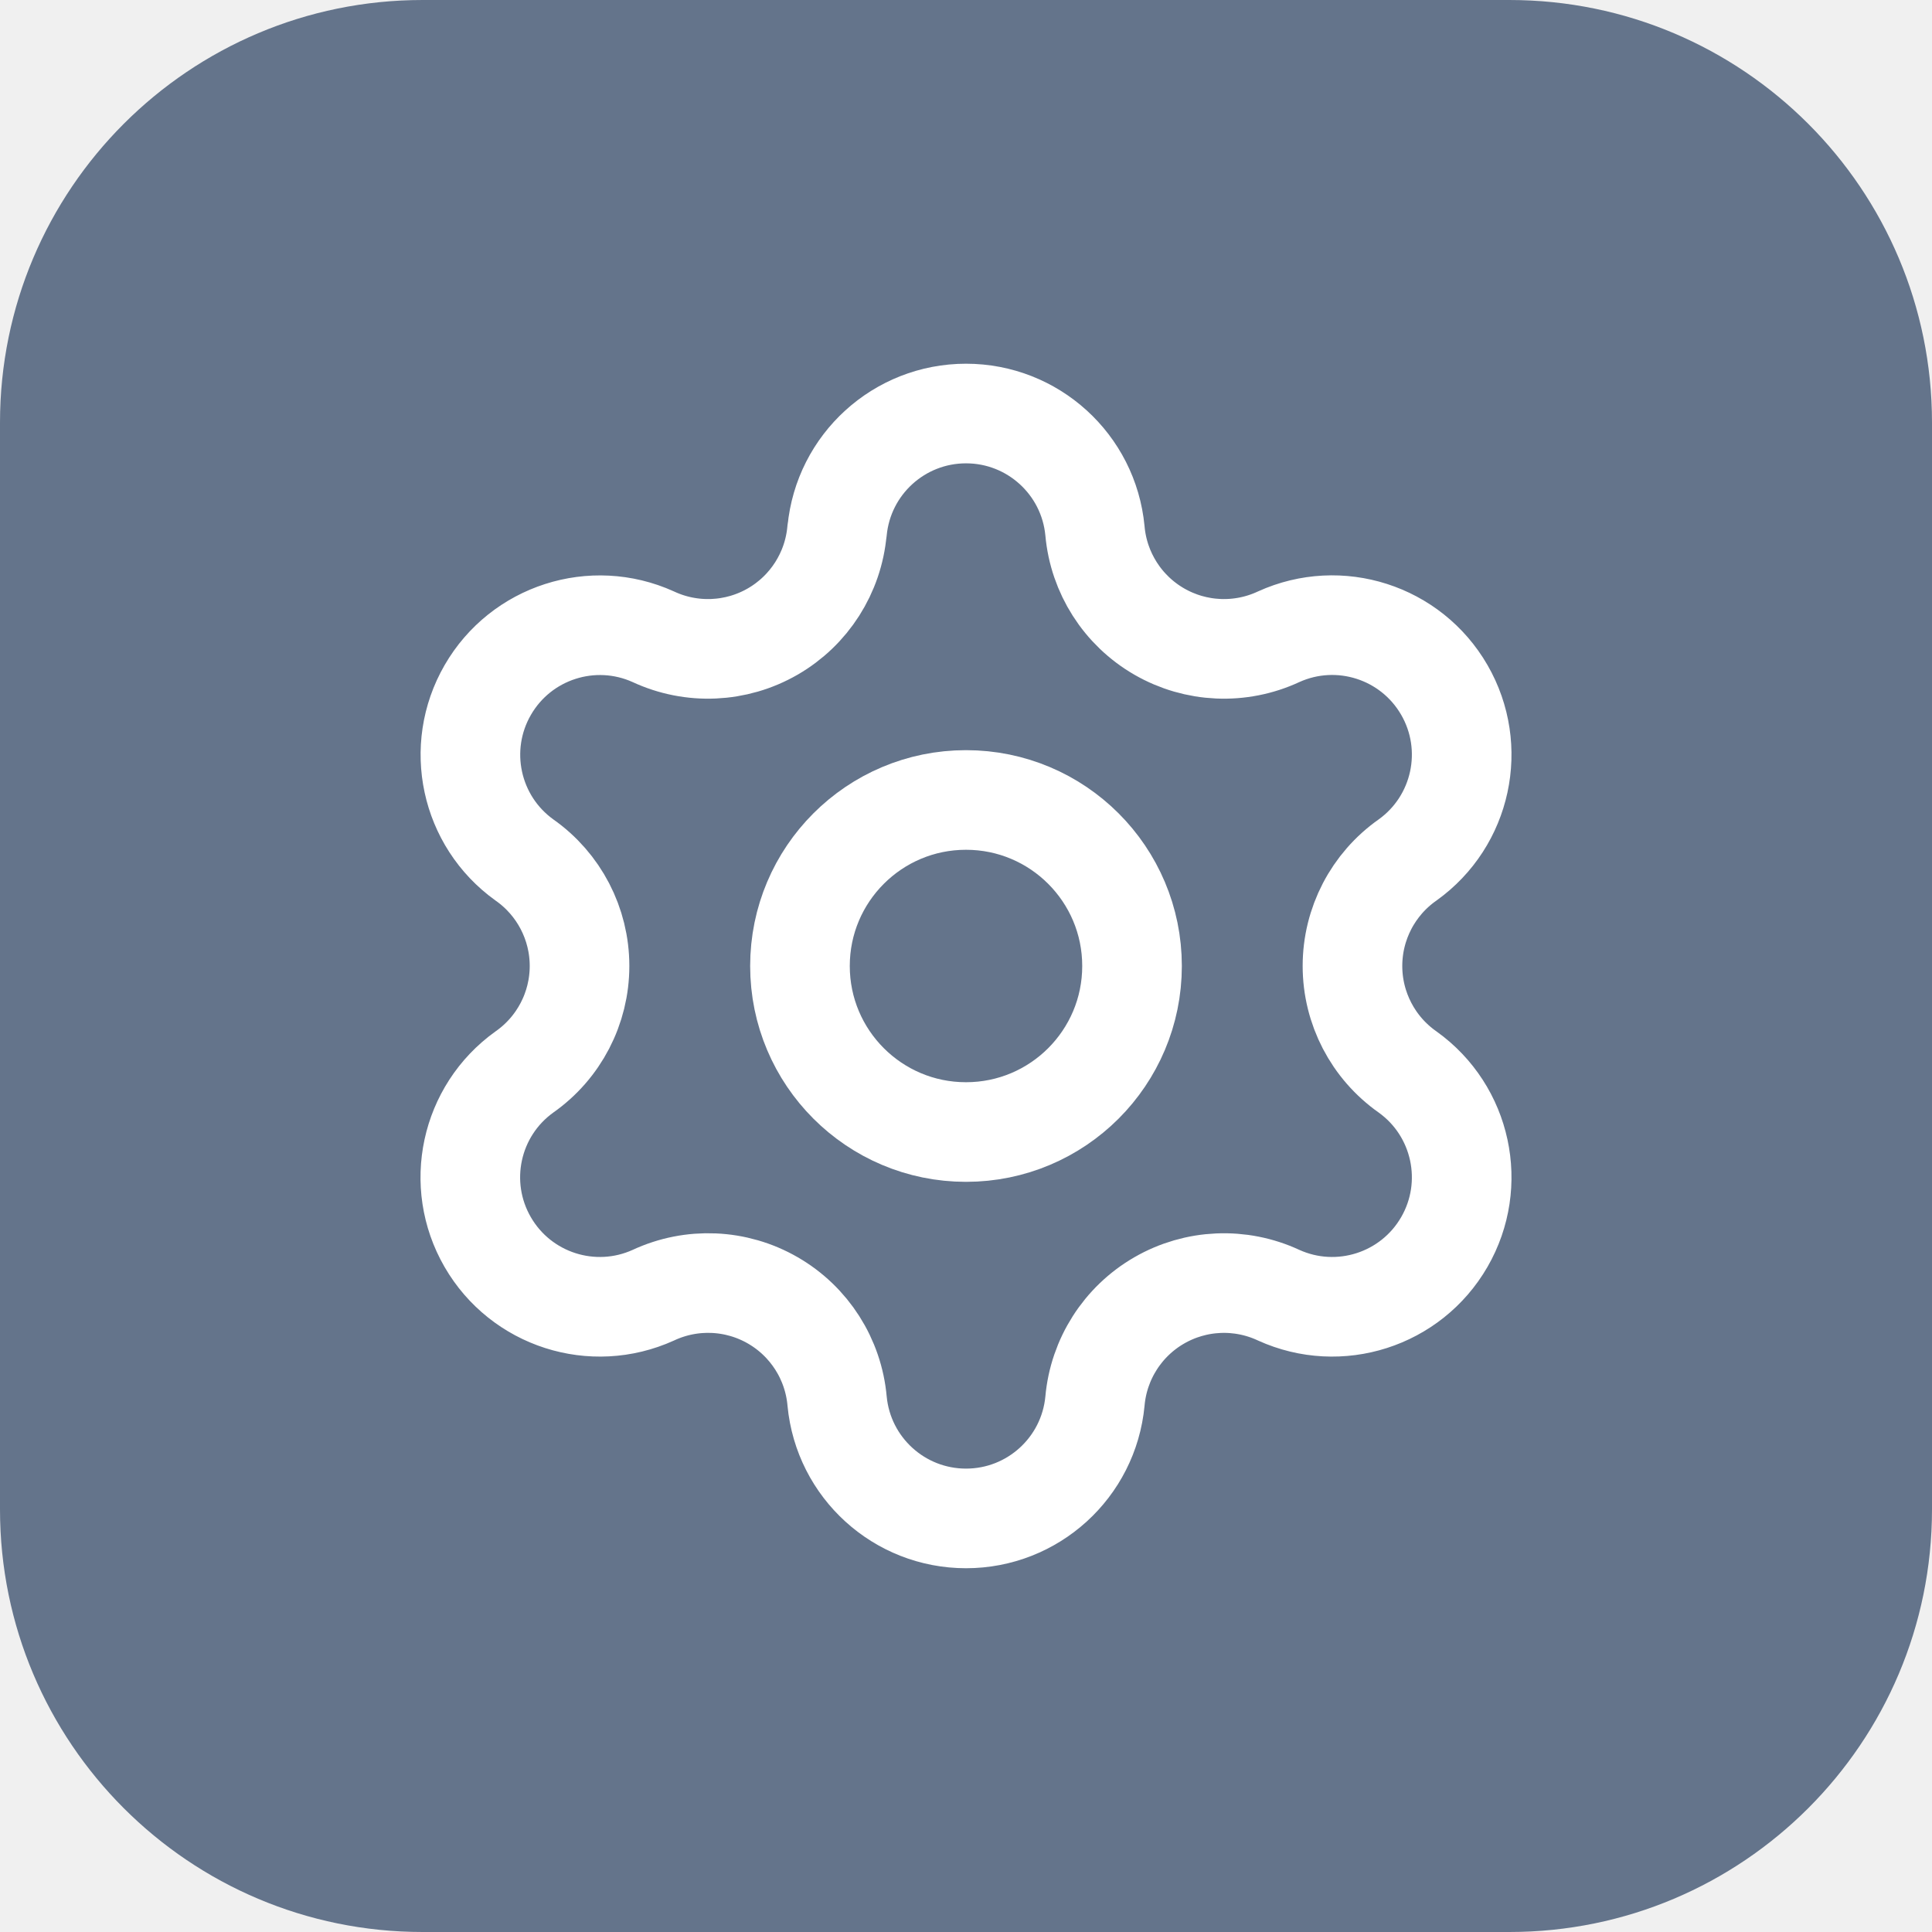
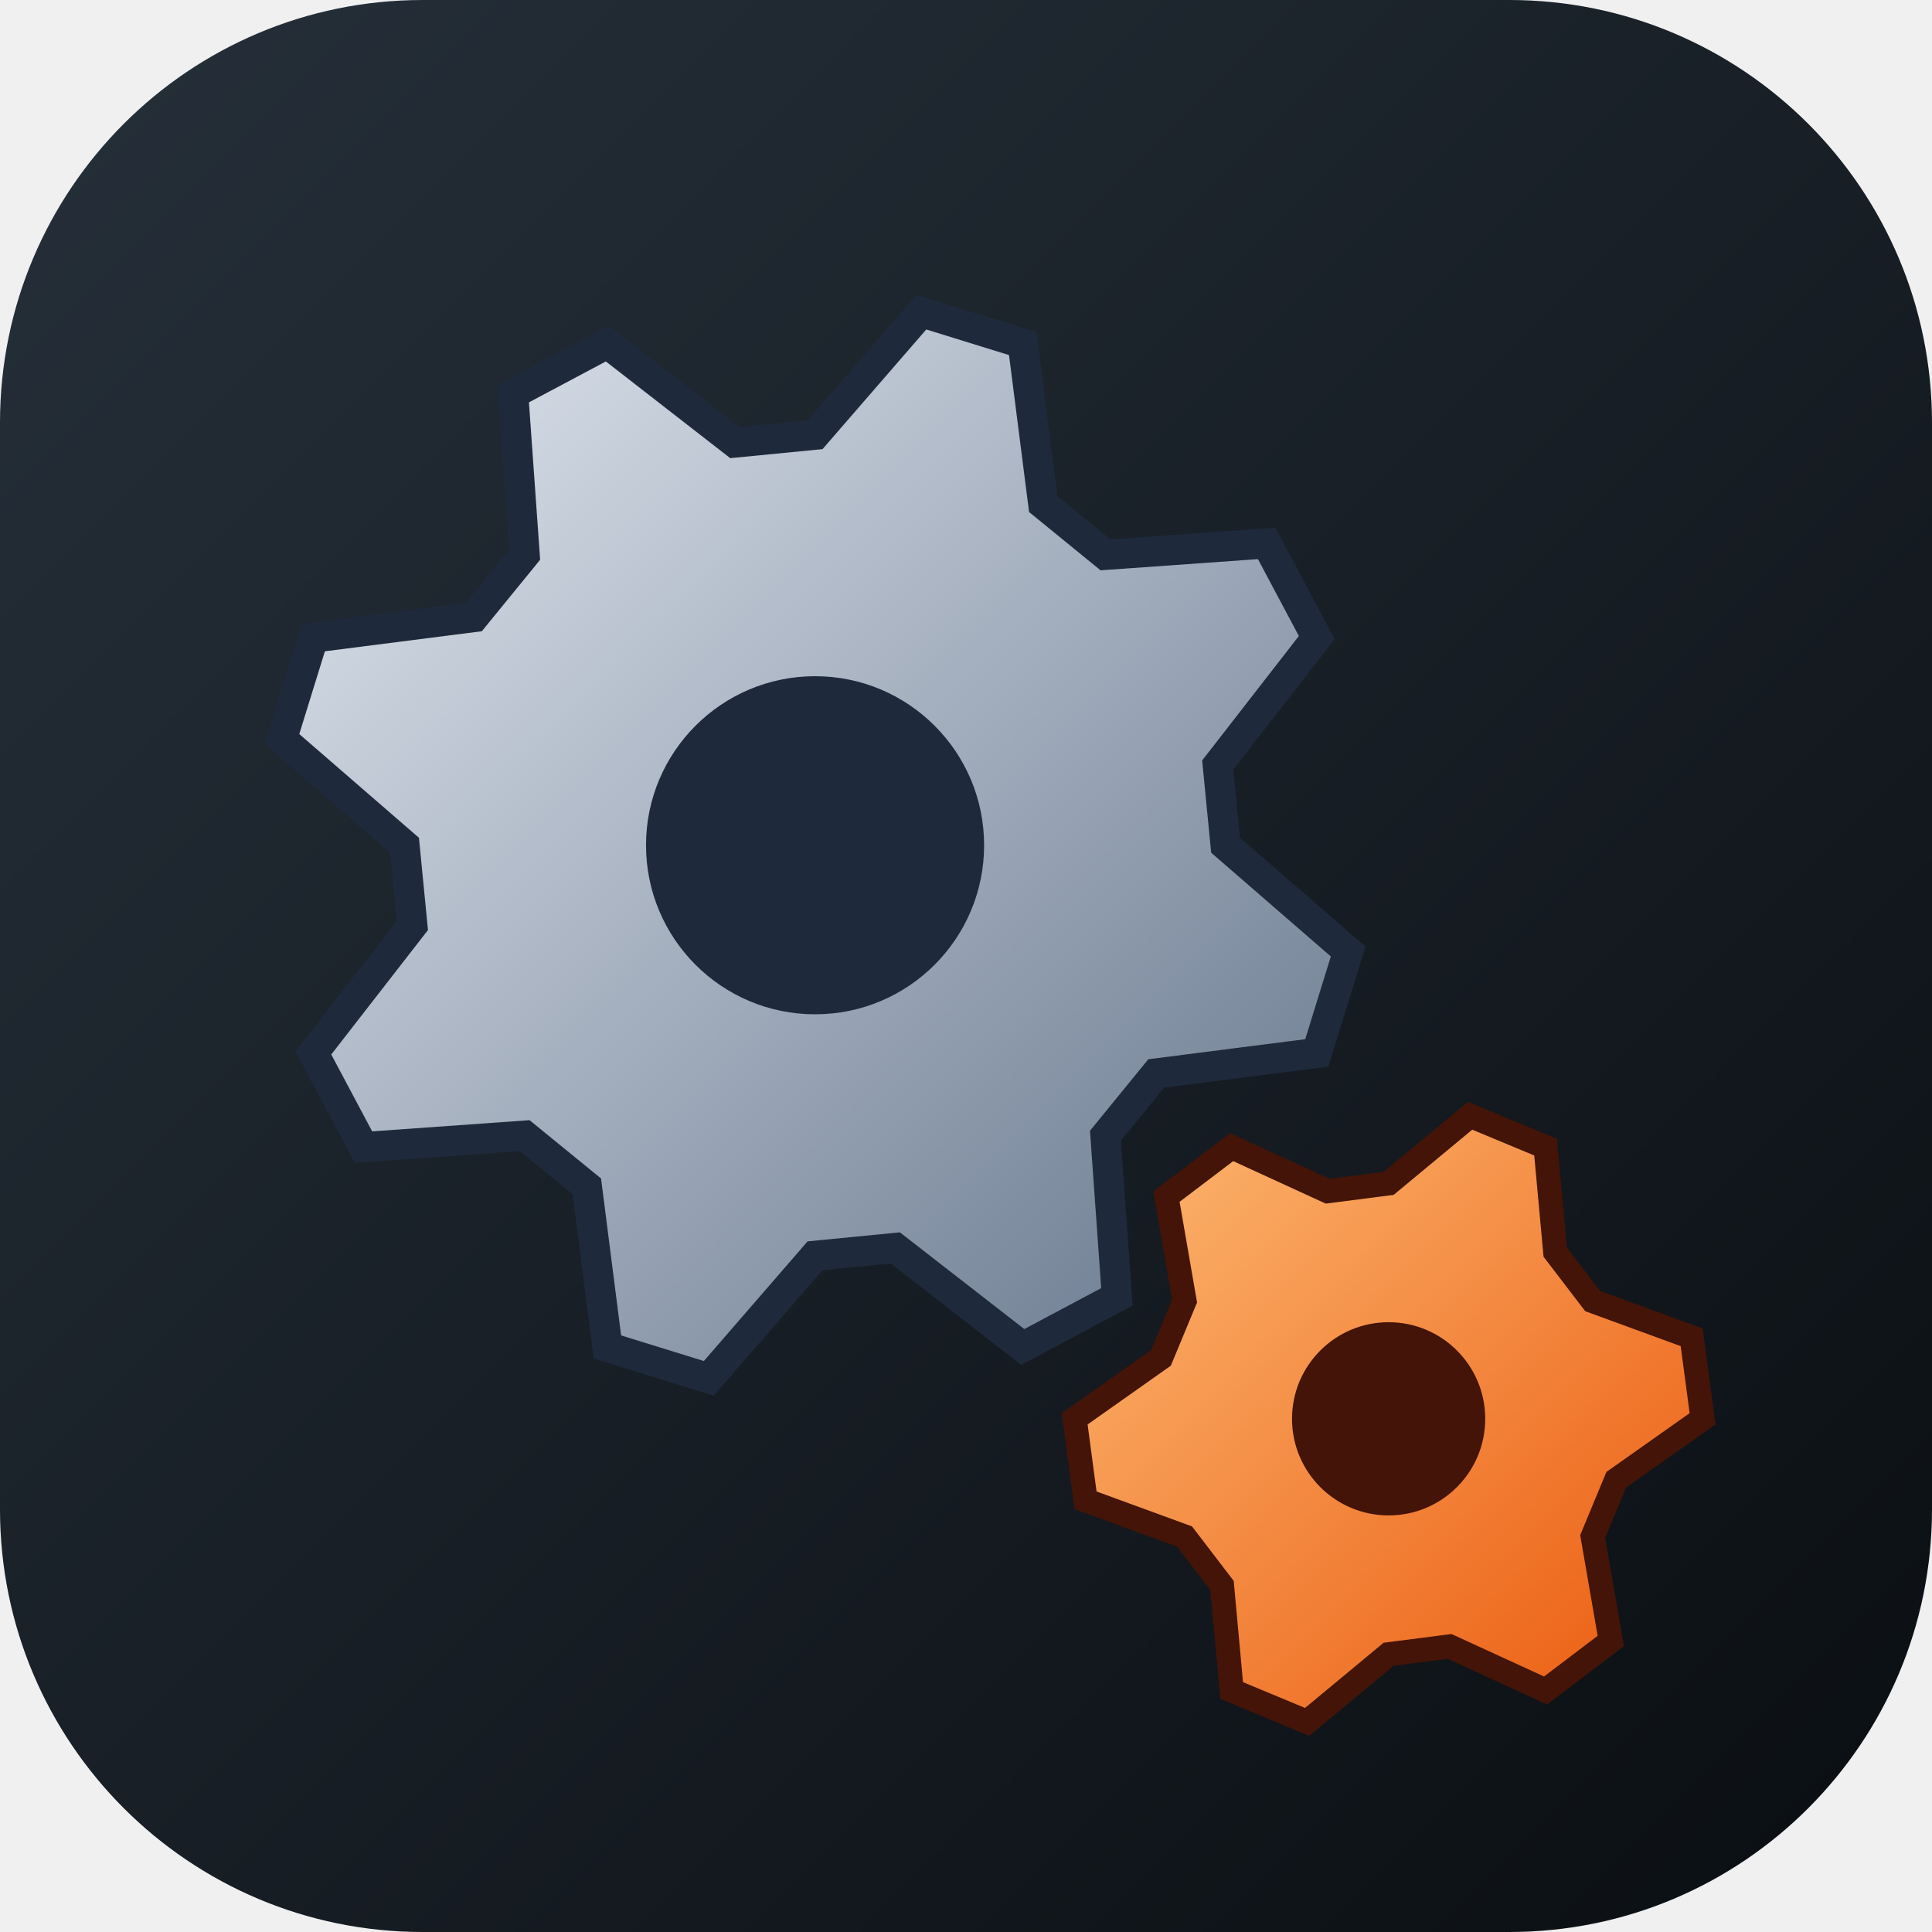
<svg xmlns="http://www.w3.org/2000/svg" viewBox="0 0 32 32">
-   <rect width="32" height="32" rx="7" fill="#64748b" />
-   <svg x="5" y="5" width="22" height="22" viewBox="0 0 24 24" fill="none" stroke="#fff" stroke-width="1.8" stroke-linecap="round" stroke-linejoin="round">
-     <path d="M9.671 4.136a2.34 2.34 0 0 1 4.659 0 2.34 2.34 0 0 0 3.319 1.915 2.34 2.34 0 0 1 2.33 4.033 2.34 2.34 0 0 0 0 3.831 2.34 2.34 0 0 1-2.33 4.033 2.34 2.34 0 0 0-3.319 1.915 2.34 2.34 0 0 1-4.659 0 2.34 2.34 0 0 0-3.32-1.915 2.34 2.34 0 0 1-2.33-4.033 2.34 2.34 0 0 0 0-3.831A2.34 2.34 0 0 1 6.35 6.051a2.34 2.34 0 0 0 3.319-1.915" />
-     <circle cx="12" cy="12" r="3" />
-   </svg>
+   <defs>
+     <linearGradient id="tile" x1="0" y1="0" x2="1" y2="1">
+       <stop offset="0" stop-color="#26303a" />
+       <stop offset="1" stop-color="#0a0e12" />
+     </linearGradient>
+     <linearGradient id="metal" x1="0" y1="0" x2="1" y2="1">
+       <stop offset="0" stop-color="#e2e8f0" />
+       <stop offset="1" stop-color="#64748b" />
+     </linearGradient>
+     <linearGradient id="copper" x1="0" y1="0" x2="1" y2="1">
+       <stop offset="0" stop-color="#fdba74" />
+       <stop offset="1" stop-color="#ea580c" />
+     </linearGradient>
+   </defs>
+   <rect width="32" height="32" rx="7" fill="url(#tile)" />
+   <path d="M13.50 7.20L15.26 5.17L16.94 5.69L17.28 8.35L18.31 9.19L20.98 9.00L21.81 10.56L20.17 12.67L20.30 14.00L22.33 15.76L21.81 17.44L19.15 17.78L18.31 18.81L18.50 21.48L16.94 22.31L14.83 20.67L13.50 20.80L11.74 22.83L10.06 22.31L9.72 19.65L8.69 18.81L6.02 19.00L5.19 17.44L6.83 15.33L6.70 14.00L4.67 12.24L5.19 10.56L7.85 10.22L8.69 9.19L8.50 6.52L10.06 5.69L12.17 7.33Z" fill="url(#metal)" stroke="#1e293b" stroke-width=".5" />
+   <circle cx="13.5" cy="14" r="2.8" fill="#1e293b" />
+   <path d="M23.00 19.60L24.35 18.48L25.60 19.00L25.76 20.74L26.38 21.55L28.02 22.15L28.20 23.50L26.77 24.51L26.38 25.45L26.68 27.18L25.60 28.00L24.01 27.27L23.00 27.40L21.65 28.52L20.40 28.00L20.24 26.26L19.62 25.45L17.98 24.85L17.80 23.50L19.23 22.49L19.62 21.55L19.32 19.82L20.40 19.00L21.99 19.73Z" fill="url(#copper)" stroke="#431407" stroke-width=".4" />
+   <circle cx="23" cy="23.5" r="1.6" fill="#431407" />
</svg>
